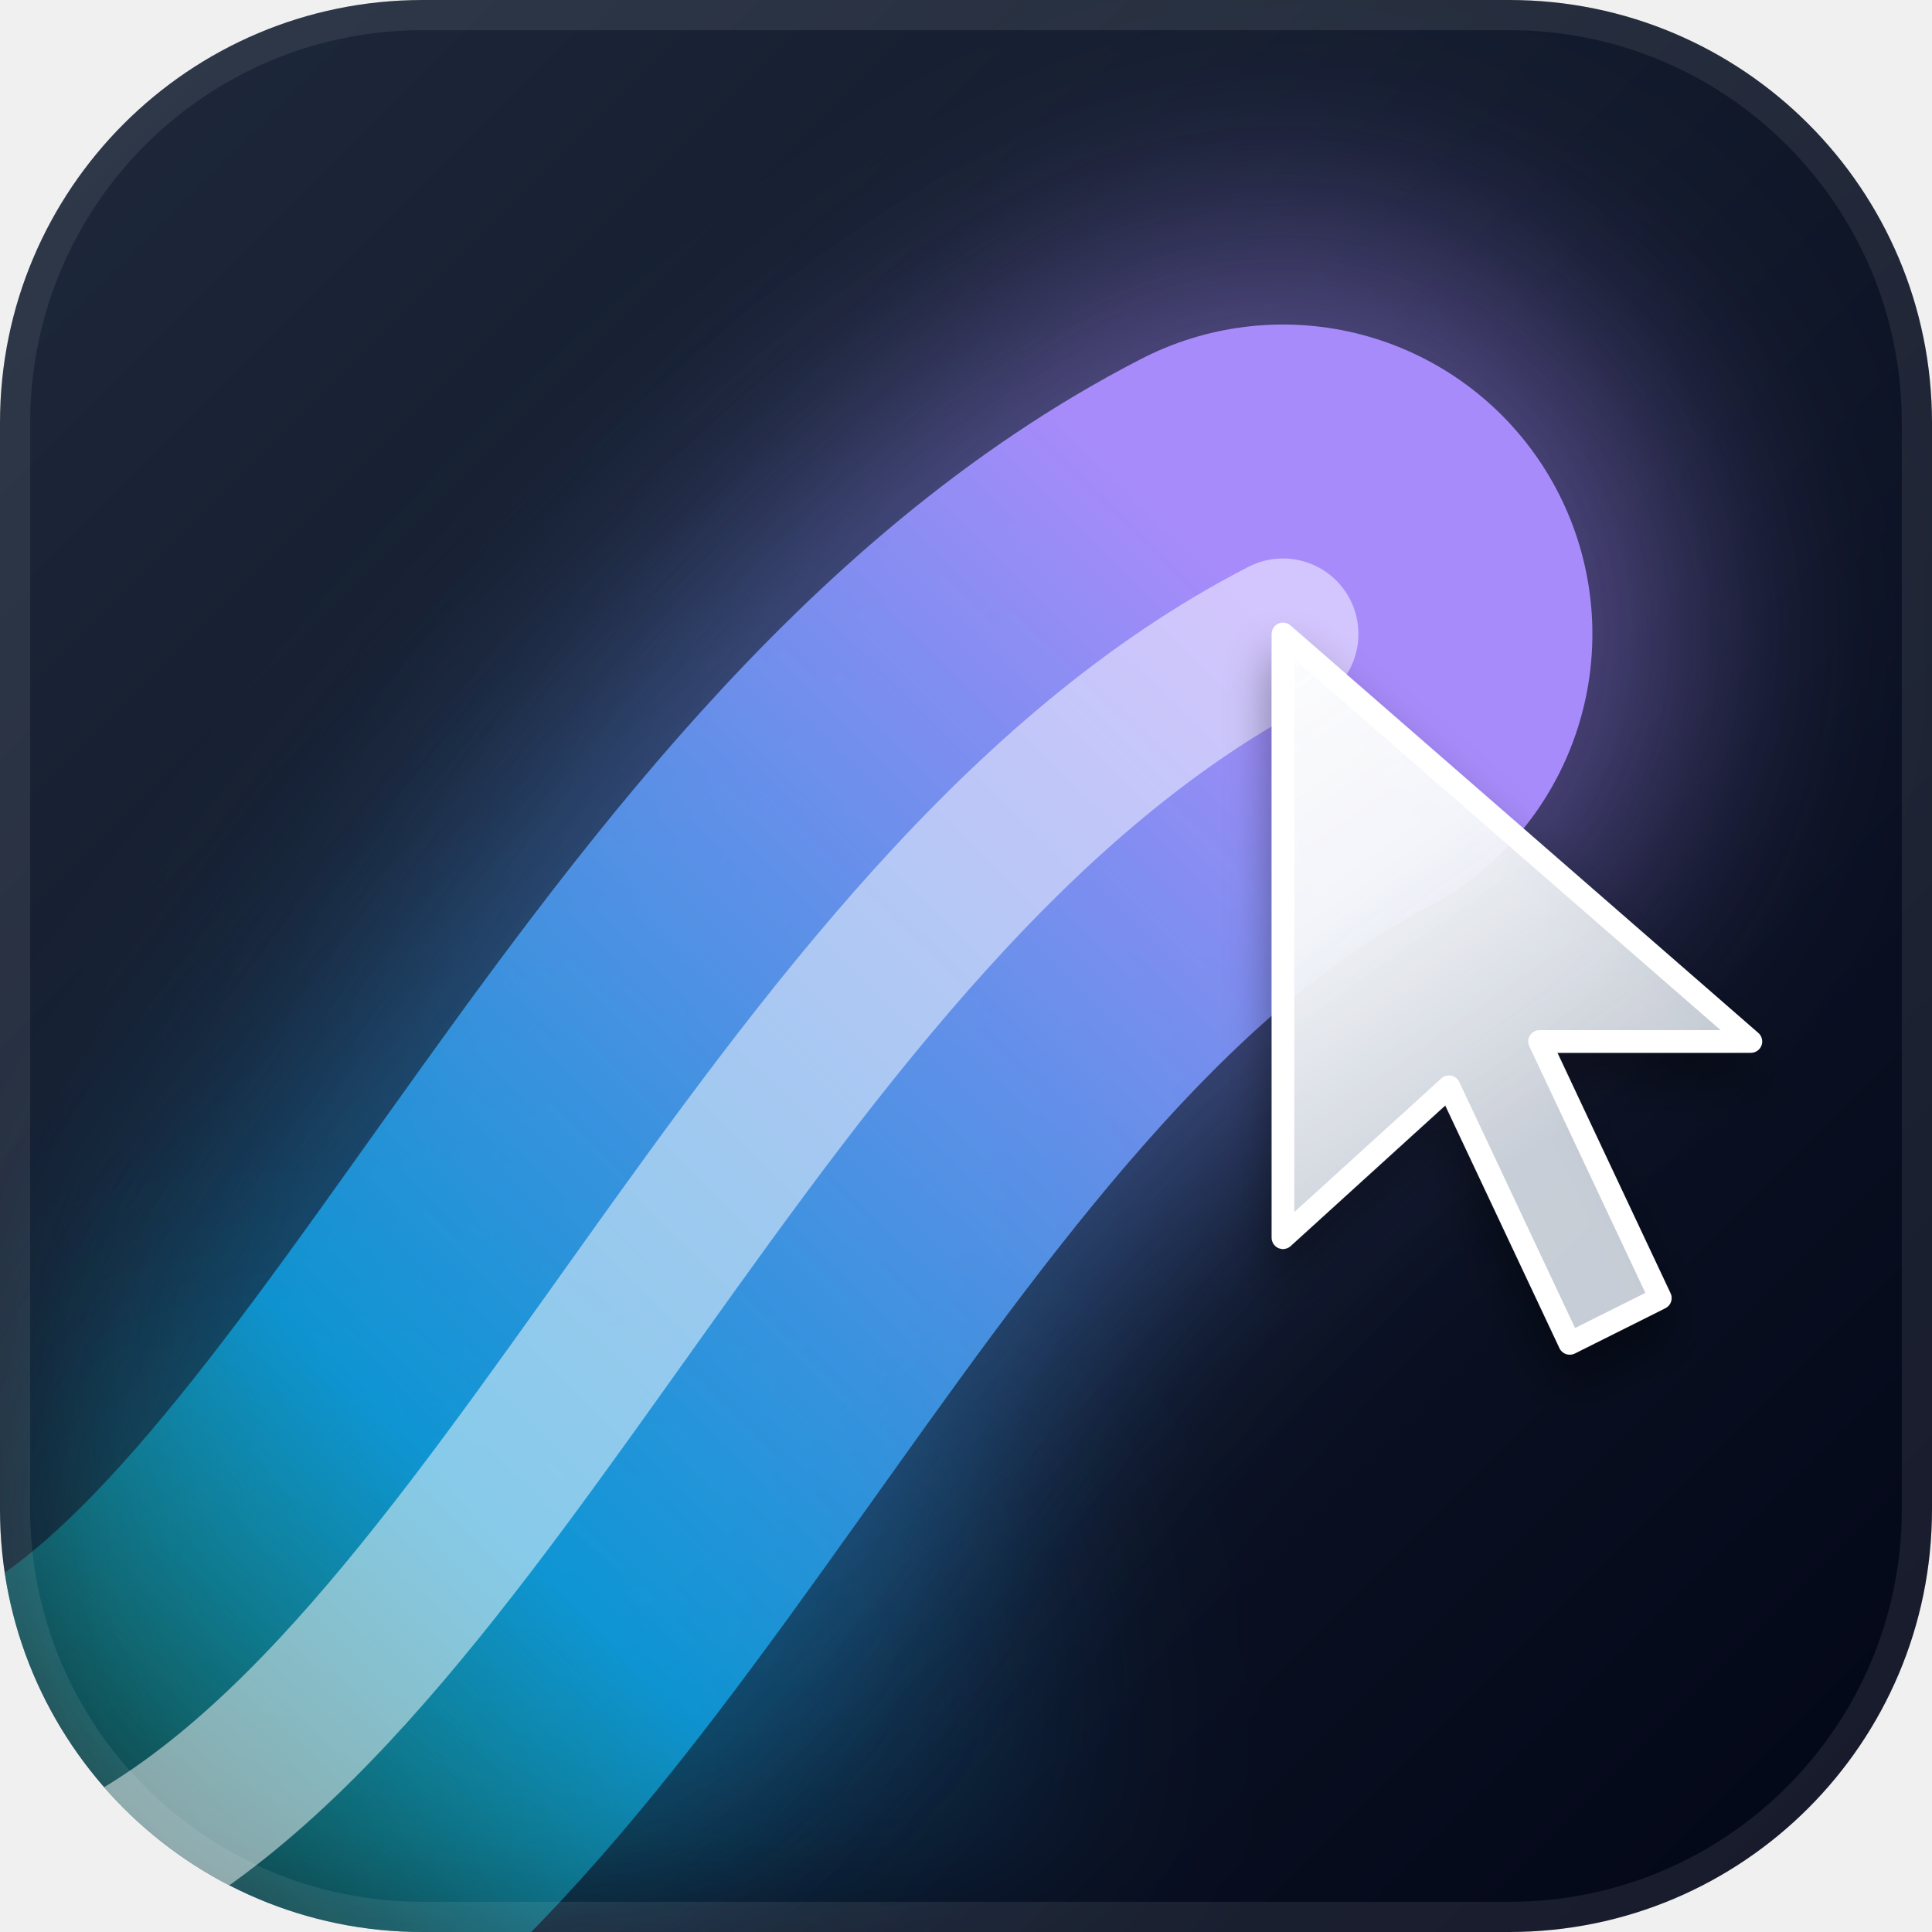
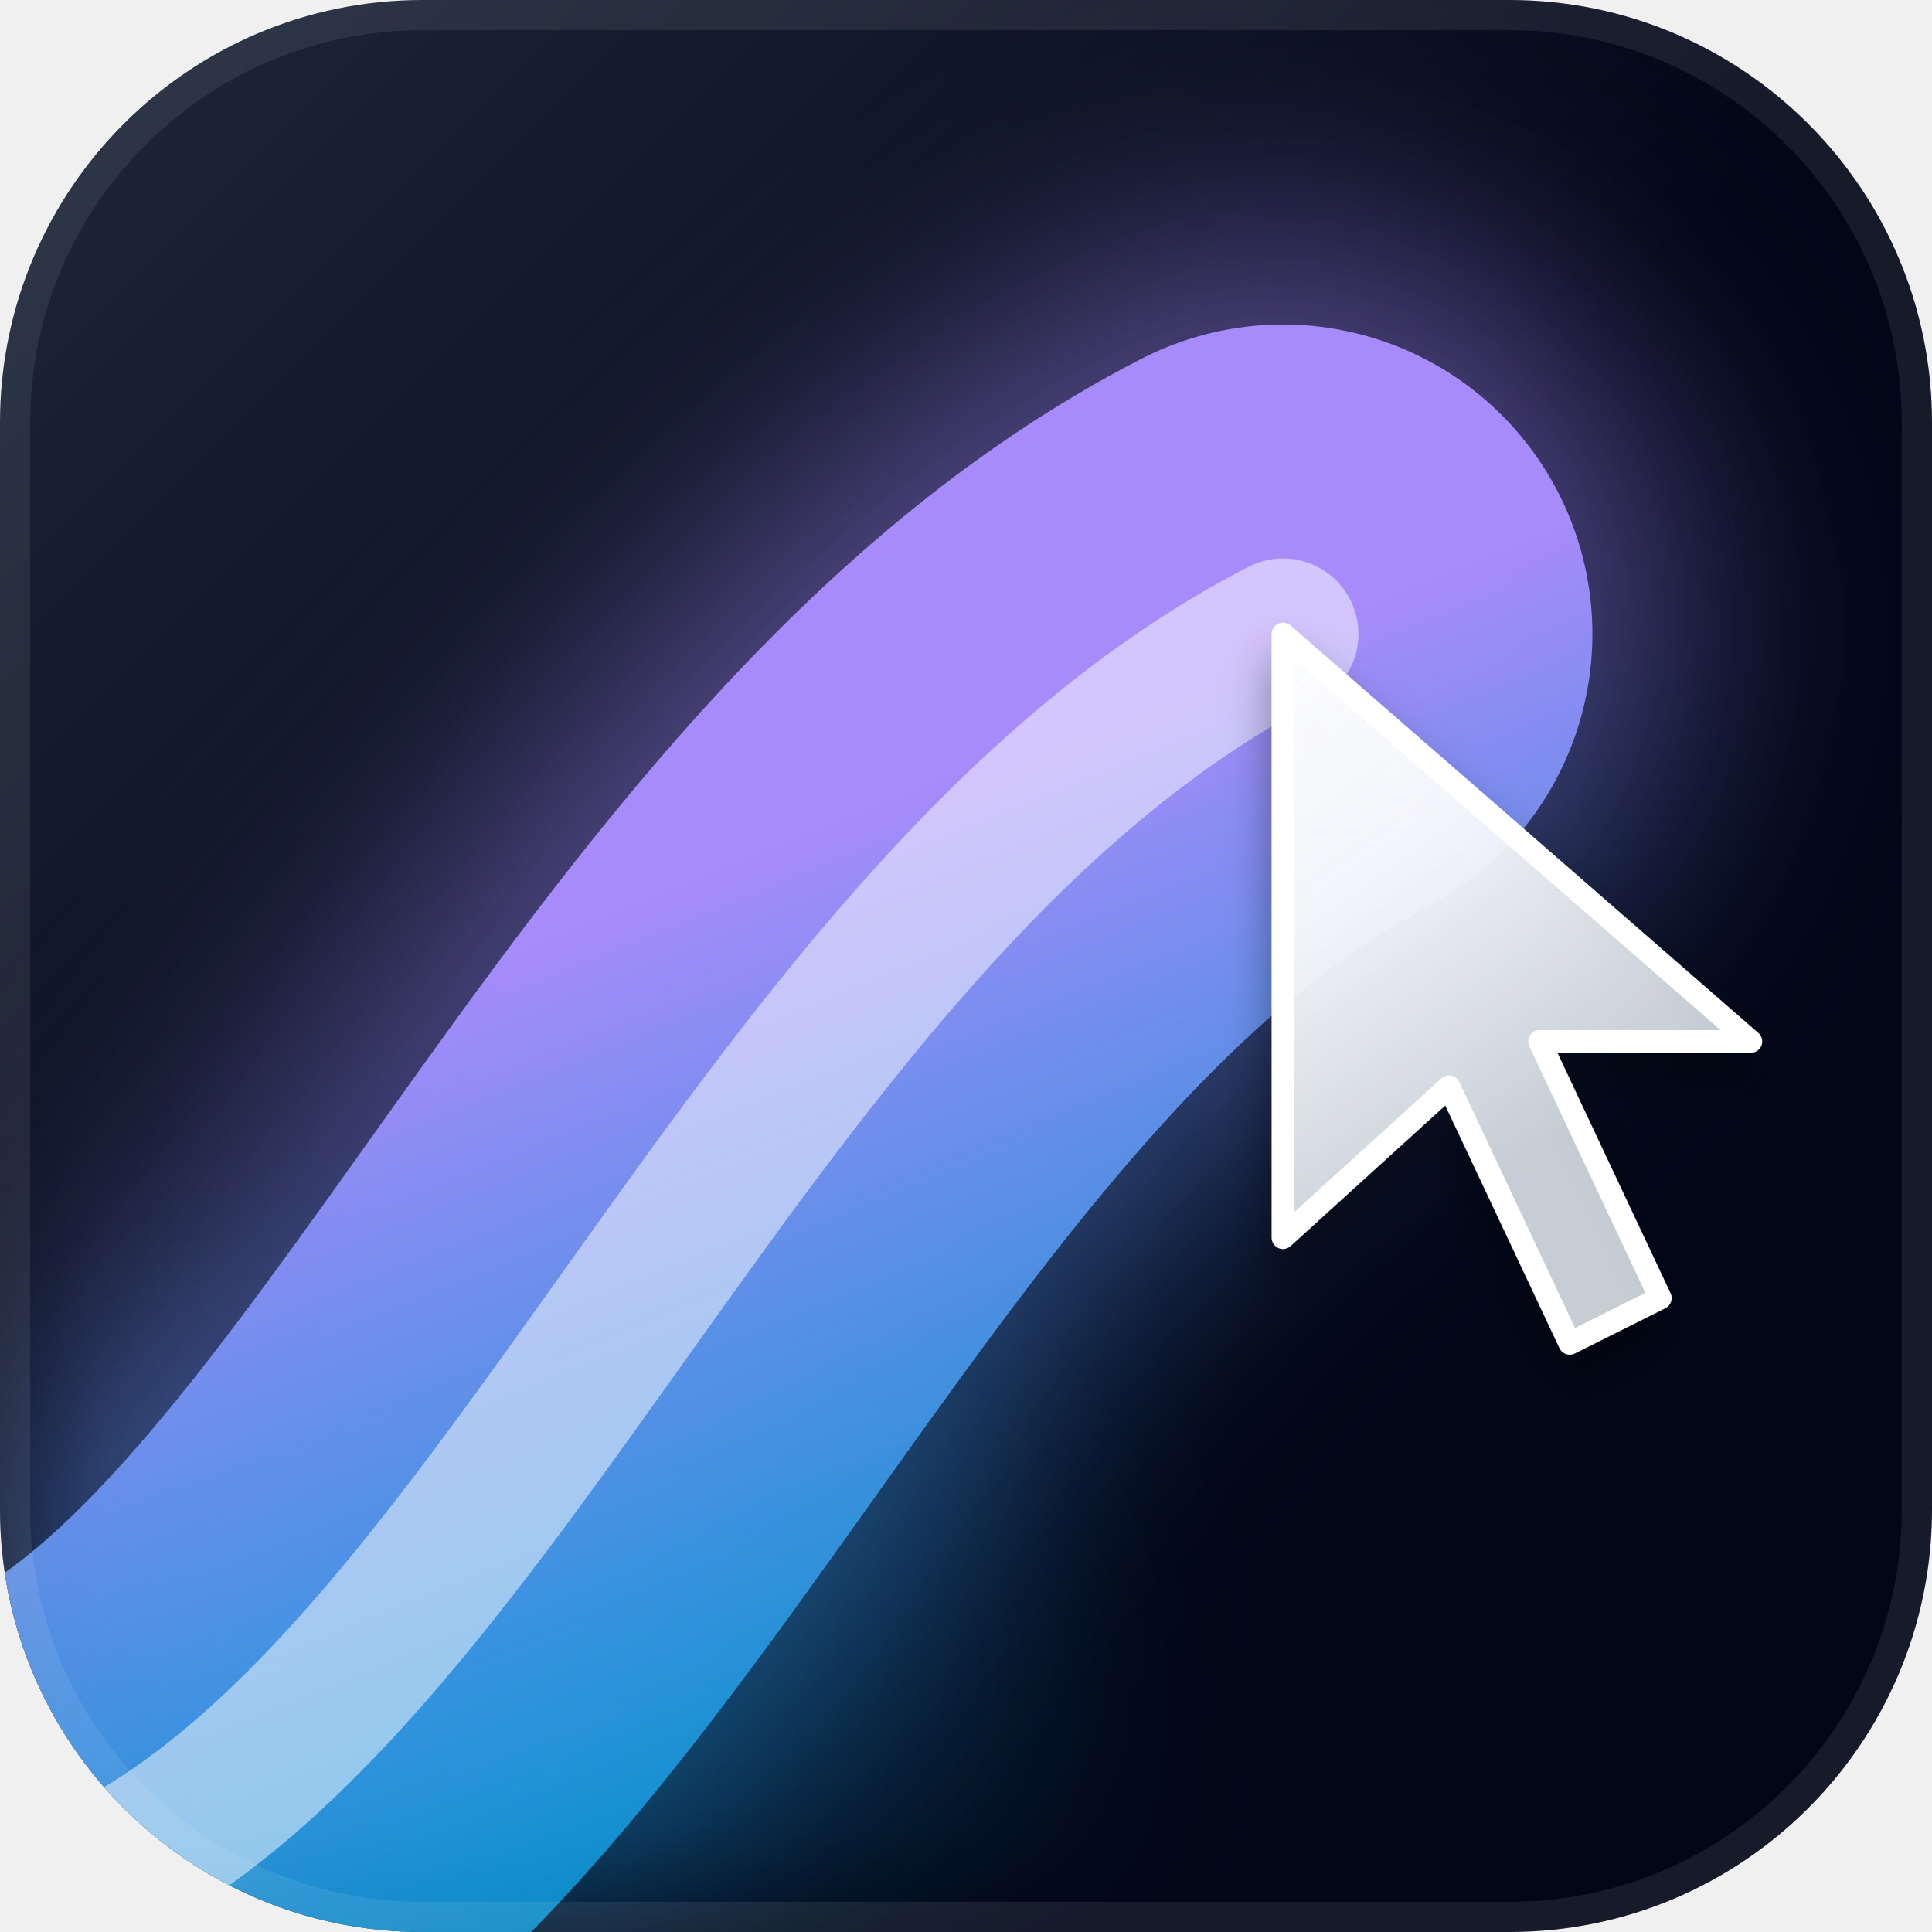
<svg xmlns="http://www.w3.org/2000/svg" width="128" height="128" viewBox="0 0 128 128" fill="none">
  <defs>
    <linearGradient id="bg-gradient" x1="0" y1="0" x2="128" y2="128" gradientUnits="userSpaceOnUse">
      <stop offset="0%" stop-color="#1E293B" />
-       <stop offset="100%" stop-color="#020617" />
+       <stop offset="50%" stop-color="#020617" />
    </linearGradient>
-     <linearGradient id="aurora-trail" x1="0" y1="128" x2="85" y2="42" gradientUnits="userSpaceOnUse">
+     <linearGradient id="aurora-trail" x1="120" y1="128" x2="85" y2="42" gradientUnits="userSpaceOnUse">
      <stop offset="0%" stop-color="#10B981" stop-opacity="0" />
      <stop offset="35%" stop-color="#0EA5E9" stop-opacity="0.8" />
      <stop offset="100%" stop-color="#A78BFA" stop-opacity="1" />
    </linearGradient>
    <filter id="glow" x="-50%" y="-50%" width="200%" height="200%" color-interpolation-filters="sRGB">
      <feGaussianBlur stdDeviation="7" result="blur" />
    </filter>
    <filter id="skeuo-shadow" x="-40%" y="-40%" width="180%" height="180%">
      <feDropShadow dx="0" dy="6" stdDeviation="6" flood-color="#000000" flood-opacity="0.3" />
      <feDropShadow dx="0" dy="2" stdDeviation="1.5" flood-color="#000000" flood-opacity="0.4" />
    </filter>
    <linearGradient id="cursor-glass" x1="0" y1="0" x2="24" y2="34" gradientUnits="userSpaceOnUse">
      <stop offset="0%" stop-color="#FFFFFF" stop-opacity="1" />
      <stop offset="50%" stop-color="#F8FAFC" stop-opacity="0.95" />
      <stop offset="100%" stop-color="#E2E8F0" stop-opacity="0.85" />
    </linearGradient>
    <clipPath id="board-clip">
      <rect width="128" height="128" rx="28" />
    </clipPath>
  </defs>
  <rect width="128" height="128" rx="28" fill="url(#bg-gradient)" />
  <g clip-path="url(#board-clip)">
    <rect x="-10" y="90" width="80" height="50" rx="20" fill="url(#aurora-trail)" filter="url(#glow)" opacity="0.15" />
    <path d="M 0 128 C 30 110, 50 60, 85 42" stroke="url(#aurora-trail)" stroke-width="60" stroke-linecap="round" filter="url(#glow)" opacity="0.2" />
    <path d="M 5 125 C 33 113, 50 60, 85 42" stroke="url(#aurora-trail)" stroke-width="46" stroke-linecap="round" filter="url(#glow)" opacity="0.35" />
    <path d="M 5 125 C 33 113, 50 60, 85 42" stroke="url(#aurora-trail)" stroke-width="41" stroke-linecap="round" />
    <path d="M 5 125 C 33 113, 50 60, 85 42" stroke="#FFFFFF" stroke-width="10" stroke-linecap="round" opacity="0.5" />
  </g>
  <rect x="1" y="1" width="126" height="126" rx="27" stroke="#FFFFFF" stroke-opacity="0.08" stroke-width="2" pointer-events="none" />
  <g transform="translate(82, 39)" filter="url(#skeuo-shadow)">
    <path d="M 3 3 L 3 43 L 14 33 L 22 50 L 28 47 L 20 30 L 34 30 Z" fill="url(#cursor-glass)" stroke="#FFFFFF" stroke-width="1.5" stroke-linejoin="round" />
  </g>
</svg>
